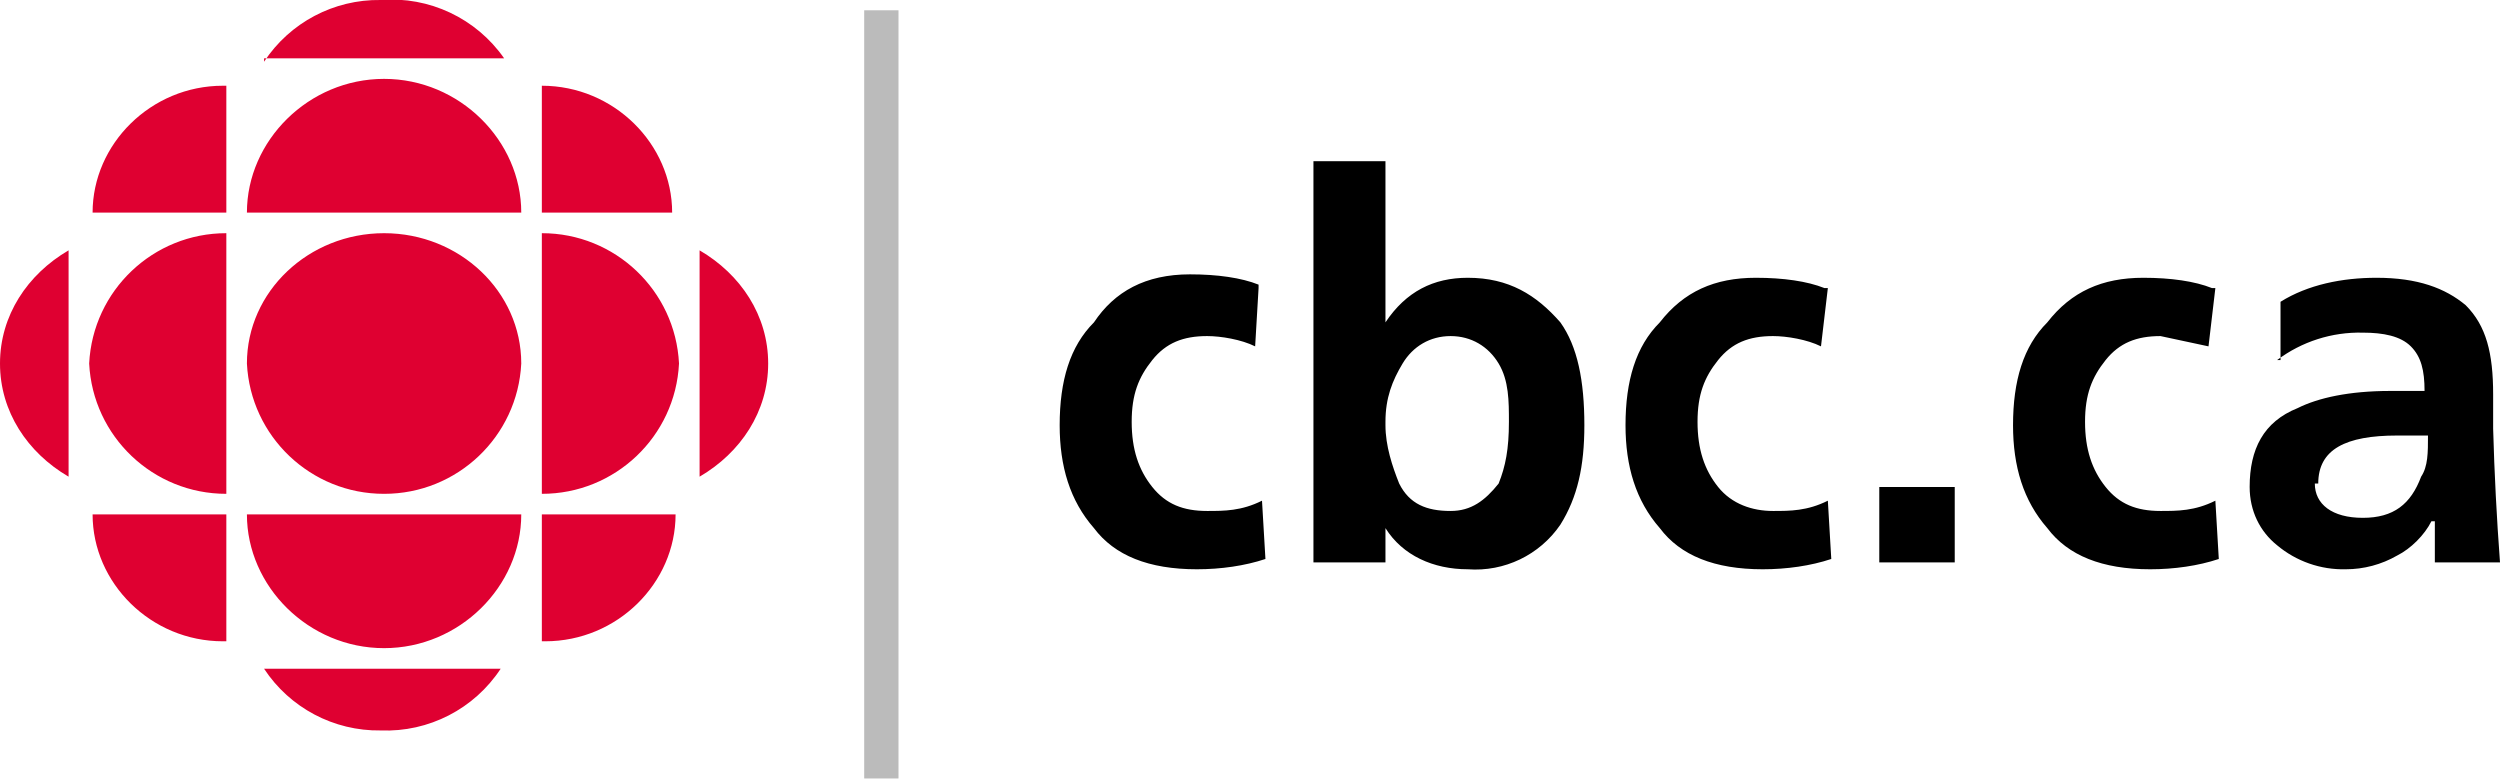
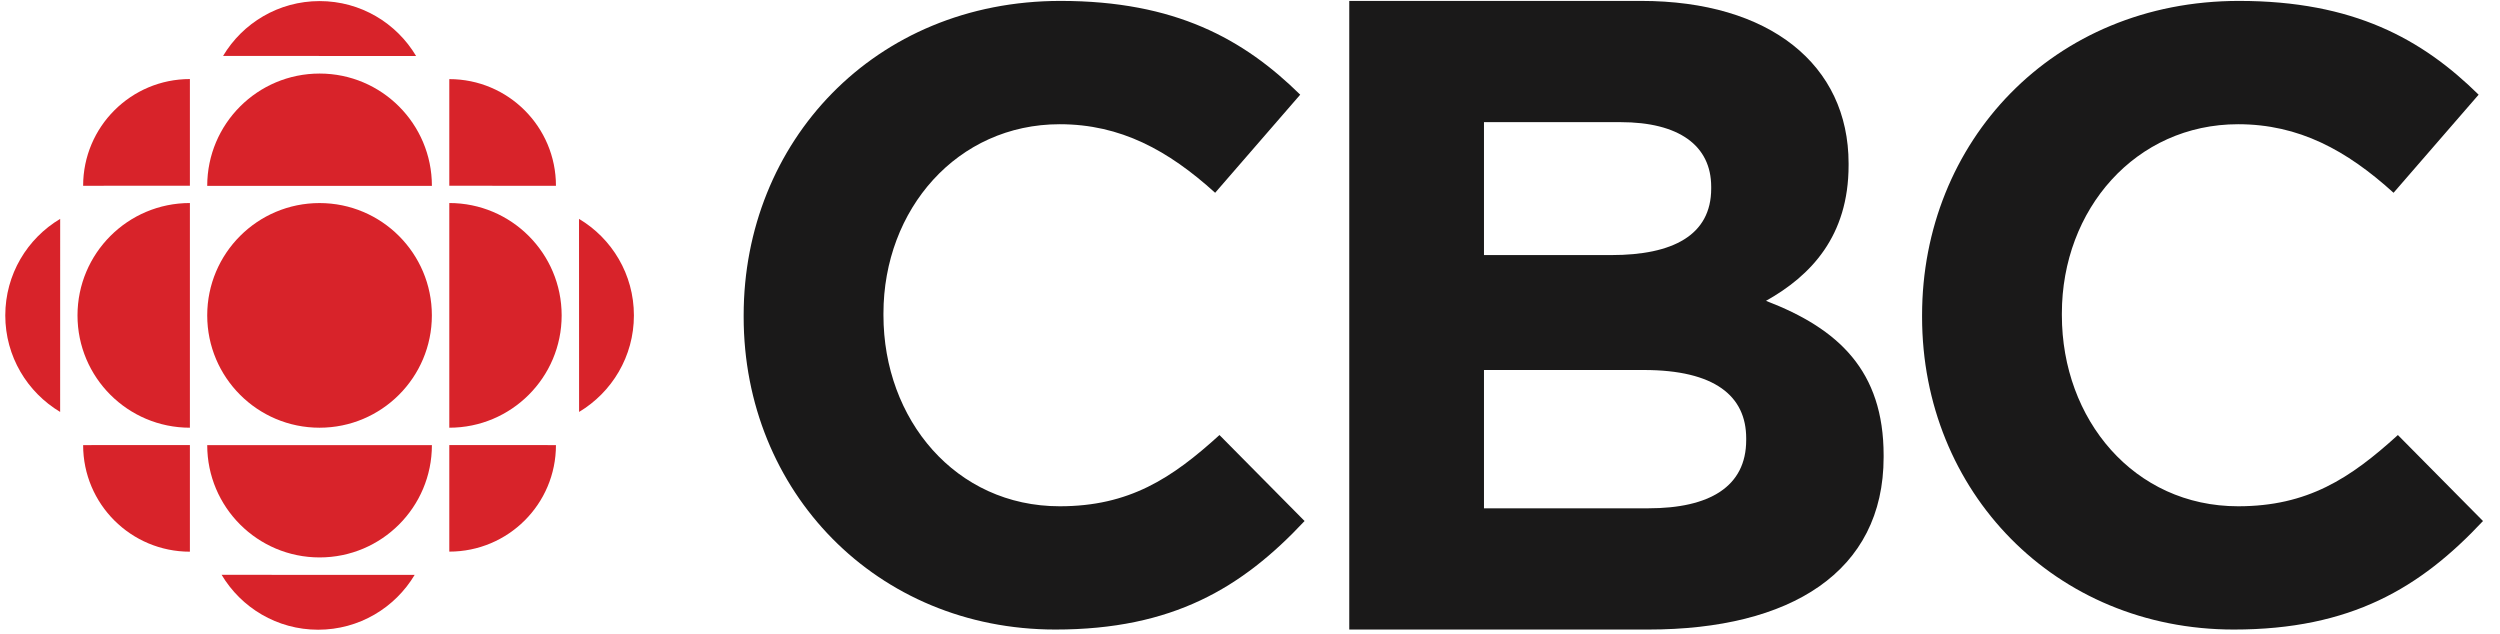
- <svg xmlns="http://www.w3.org/2000/svg" viewBox=".3 1 72.9 22.7">
-   <path fill="#df0031" d="M11.5 15.4a4 4 0 0 0 4-3.8c0-2.1-1.8-3.8-4-3.8s-4 1.7-4 3.8a4 4 0 0 0 4 3.8m-4.6 0a4 4 0 0 1-4-3.8 4 4 0 0 1 4-3.8zm9.2 4.3V16H20c0 2-1.7 3.7-3.8 3.7M6.9 3.5v3.7H3c0-2 1.7-3.7 3.8-3.7m.1 16.2V16H3c0 2 1.7 3.7 3.8 3.7m13.9-4.8V8.3c1.2.7 2 1.9 2 3.3s-.8 2.6-2 3.3M8 2.7h7A4 4 0 0 0 11.4 1 4 4 0 0 0 8 2.8m6.9 17.7H8a4 4 0 0 0 3.4 1.8 4 4 0 0 0 3.5-1.8m.6-4.5c0 2.1-1.8 3.9-4 3.9s-4-1.8-4-3.9zm.6-.6a4 4 0 0 0 4-3.8 4 4 0 0 0-4-3.8zm-.6-8.2c0-2.1-1.8-3.9-4-3.9s-4 1.8-4 3.9zM2.3 14.9V8.3c-1.2.7-2 1.9-2 3.3s.8 2.6 2 3.3m17.6-7.7h-3.8V3.5c2.1 0 3.8 1.7 3.8 3.7" />
-   <path fill="#bbb" d="M25.5 23.7V1.3h1v22.4z" />
-   <path d="m37 9.4-.1 1.7c-.4-.2-1-.3-1.4-.3-.7 0-1.2.2-1.6.7s-.6 1-.6 1.8.2 1.4.6 1.9c.4.5.9.7 1.6.7.5 0 1 0 1.6-.3l.1 1.7c-.6.2-1.3.3-2 .3-1.4 0-2.4-.4-3-1.2-.7-.8-1-1.8-1-3 0-1.3.3-2.3 1-3C32.8 9.5 33.7 9 35 9c.8 0 1.5.1 2 .3zm1.6 8V5.7h2.1v4.7c.6-.9 1.4-1.3 2.4-1.3 1.2 0 2 .5 2.7 1.3.5.7.7 1.7.7 3 0 1.2-.2 2.1-.7 2.9a3 3 0 0 1-2.7 1.3c-1 0-1.9-.4-2.4-1.2v1zm2.1-4c0 .6.2 1.2.4 1.7.3.6.8.8 1.5.8.6 0 1-.3 1.4-.8.2-.5.3-1 .3-1.8 0-.6 0-1.2-.3-1.7s-.8-.8-1.4-.8c-.6 0-1.1.3-1.4.8-.3.5-.5 1-.5 1.7zm12.9-4-.2 1.7c-.4-.2-1-.3-1.4-.3-.7 0-1.2.2-1.6.7s-.6 1-.6 1.8.2 1.4.6 1.9c.4.5 1 .7 1.6.7.5 0 1 0 1.6-.3l.1 1.7c-.6.2-1.3.3-2 .3-1.4 0-2.4-.4-3-1.2-.7-.8-1-1.8-1-3 0-1.3.3-2.3 1-3 .7-.9 1.6-1.3 2.8-1.3.8 0 1.5.1 2 .3zm1.5 8v-2.2h2.2v2.2zm9.8-8-.2 1.7-1.4-.3c-.7 0-1.2.2-1.6.7s-.6 1-.6 1.8.2 1.4.6 1.9c.4.5.9.7 1.6.7.5 0 1 0 1.6-.3l.1 1.7c-.6.2-1.3.3-2 .3-1.4 0-2.4-.4-3-1.2-.7-.8-1-1.8-1-3 0-1.3.3-2.3 1-3 .7-.9 1.6-1.3 2.8-1.3.8 0 1.5.1 2 .3zm1.9 2.1V9.8c.8-.5 1.8-.7 2.8-.7 1.2 0 2 .3 2.6.8.6.6.8 1.4.8 2.6v1a82.8 82.8 0 0 0 .2 3.9h-1.9v-1.2h-.1c-.2.4-.6.8-1 1a3 3 0 0 1-1.5.4 3 3 0 0 1-2-.7c-.5-.4-.8-1-.8-1.7 0-1.1.4-1.9 1.4-2.3.6-.3 1.5-.5 2.7-.5h1c0-.6-.1-1-.4-1.3-.3-.3-.8-.4-1.4-.4a4 4 0 0 0-2.5.8zm1 3.6c0 .6.5 1 1.4 1 .9 0 1.4-.4 1.7-1.2.2-.3.2-.7.2-1.2h-.9c-1.5 0-2.3.4-2.3 1.4z" />
+ <svg class="logoIcon headerLogo globalHeaderLogo" width="71px" height="18px" viewBox="0 0 71 18">
+   <path d="M12.265,8.957 C12.265,10.719 10.836,12.147 9.075,12.147 C7.313,12.147 5.885,10.719 5.885,8.957 C5.885,7.195 7.313,5.767 9.075,5.767 C10.836,5.767 12.265,7.195 12.265,8.957" id="Fill-1" fill="#D8232A" />
+   <path d="M5.393,12.147 C3.63,12.147 2.201,10.719 2.201,8.958 C2.201,7.196 3.63,5.766 5.393,5.766 L5.393,12.147" id="Fill-2" fill="#D8232A" />
+   <path d="M12.76,15.666 L12.76,12.639 L15.789,12.641 C15.789,14.314 14.432,15.666 12.76,15.666" id="Fill-3" fill="#D8232A" />
+   <path d="M5.393,2.245 L5.393,5.275 L2.361,5.276 C2.361,3.602 3.719,2.245 5.393,2.245" id="Fill-4" fill="#D8232A" />
+   <path d="M5.393,15.668 L5.393,12.639 L2.361,12.641 C2.361,14.314 3.718,15.668 5.393,15.668" id="Fill-5" fill="#D8232A" />
+   <path d="M16.446,11.699 L16.444,6.216 C17.378,6.772 18.003,7.792 18.003,8.958 C18.003,10.123 17.378,11.141 16.446,11.699" id="Fill-6" fill="#D8232A" />
+   <path d="M6.335,1.589 L11.817,1.59 C11.261,0.656 10.243,0.031 9.077,0.031 C7.911,0.031 6.891,0.656 6.335,1.589" id="Fill-7" fill="#D8232A" />
+   <path d="M11.777,16.326 L6.294,16.325 C6.85,17.258 7.869,17.884 9.035,17.884 C10.201,17.884 11.22,17.259 11.777,16.326" id="Fill-8" fill="#D8232A" />
+   <path d="M12.266,12.641 C12.266,14.403 10.838,15.831 9.077,15.831 C7.314,15.831 5.885,14.403 5.885,12.641 L12.266,12.641" id="Fill-9" fill="#D8232A" />
+   <path d="M12.76,12.147 C14.522,12.147 15.951,10.719 15.951,8.958 C15.951,7.196 14.522,5.766 12.76,5.766 L12.76,12.147" id="Fill-10" fill="#D8232A" />
+   <path d="M12.266,5.279 C12.266,3.517 10.838,2.089 9.077,2.089 C7.314,2.089 5.885,3.517 5.885,5.279 L12.266,5.279" id="Fill-11" fill="#D8232A" />
+   <path d="M1.708,11.699 L1.709,6.216 C0.775,6.772 0.15,7.792 0.15,8.958 C0.15,10.123 0.775,11.141 1.708,11.699" id="Fill-12" fill="#D8232A" />
+   <path d="M15.789,5.277 L12.76,5.275 L12.76,2.247 C14.433,2.247 15.789,3.603 15.789,5.277" id="Fill-13" fill="#D8232A" />
+   <path d="M29.973,17.879 C24.893,17.879 21.12,13.958 21.12,9.002 L21.12,8.952 C21.12,4.045 24.819,0.026 30.12,0.026 C33.375,0.026 35.323,1.111 36.926,2.689 L34.51,5.475 C33.178,4.267 31.822,3.528 30.096,3.528 C27.186,3.528 25.09,5.944 25.09,8.903 L25.09,8.952 C25.09,11.912 27.137,14.378 30.096,14.378 C32.068,14.378 33.277,13.588 34.633,12.355 L37.05,14.797 C35.274,16.695 33.301,17.879 29.973,17.879" id="Fill-14" fill="#1A1919" />
+   <path d="M49.592,12.447 C49.592,11.248 48.7,10.508 46.685,10.508 L42.145,10.508 L42.145,14.436 L46.812,14.436 C48.547,14.436 49.592,13.824 49.592,12.498 L49.592,12.447 Z M48.598,5.305 C48.598,4.132 47.68,3.469 46.022,3.469 L42.145,3.469 L42.145,7.244 L45.767,7.244 C47.501,7.244 48.598,6.683 48.598,5.356 L48.598,5.305 Z M46.812,17.879 L38.319,17.879 L38.319,0.026 L46.608,0.026 C50.256,0.026 52.5,1.837 52.5,4.642 L52.5,4.693 C52.5,6.708 51.429,7.83 50.154,8.544 C52.219,9.335 53.495,10.534 53.495,12.931 L53.495,12.982 C53.495,16.247 50.842,17.879 46.812,17.879 L46.812,17.879 Z" id="Fill-15" fill="#1A1919" />
+   <path d="M63.439,17.879 C58.36,17.879 54.587,13.958 54.587,9.002 L54.587,8.952 C54.587,4.045 58.286,0.026 63.588,0.026 C66.842,0.026 68.79,1.111 70.393,2.689 L67.977,5.475 C66.645,4.267 65.289,3.528 63.563,3.528 C60.653,3.528 58.557,5.944 58.557,8.903 L58.557,8.952 C58.557,11.912 60.604,14.378 63.563,14.378 C65.535,14.378 66.744,13.588 68.1,12.355 L70.517,14.797 C68.741,16.695 66.768,17.879 63.439,17.879" id="Fill-16" fill="#1A1919" />
</svg>
